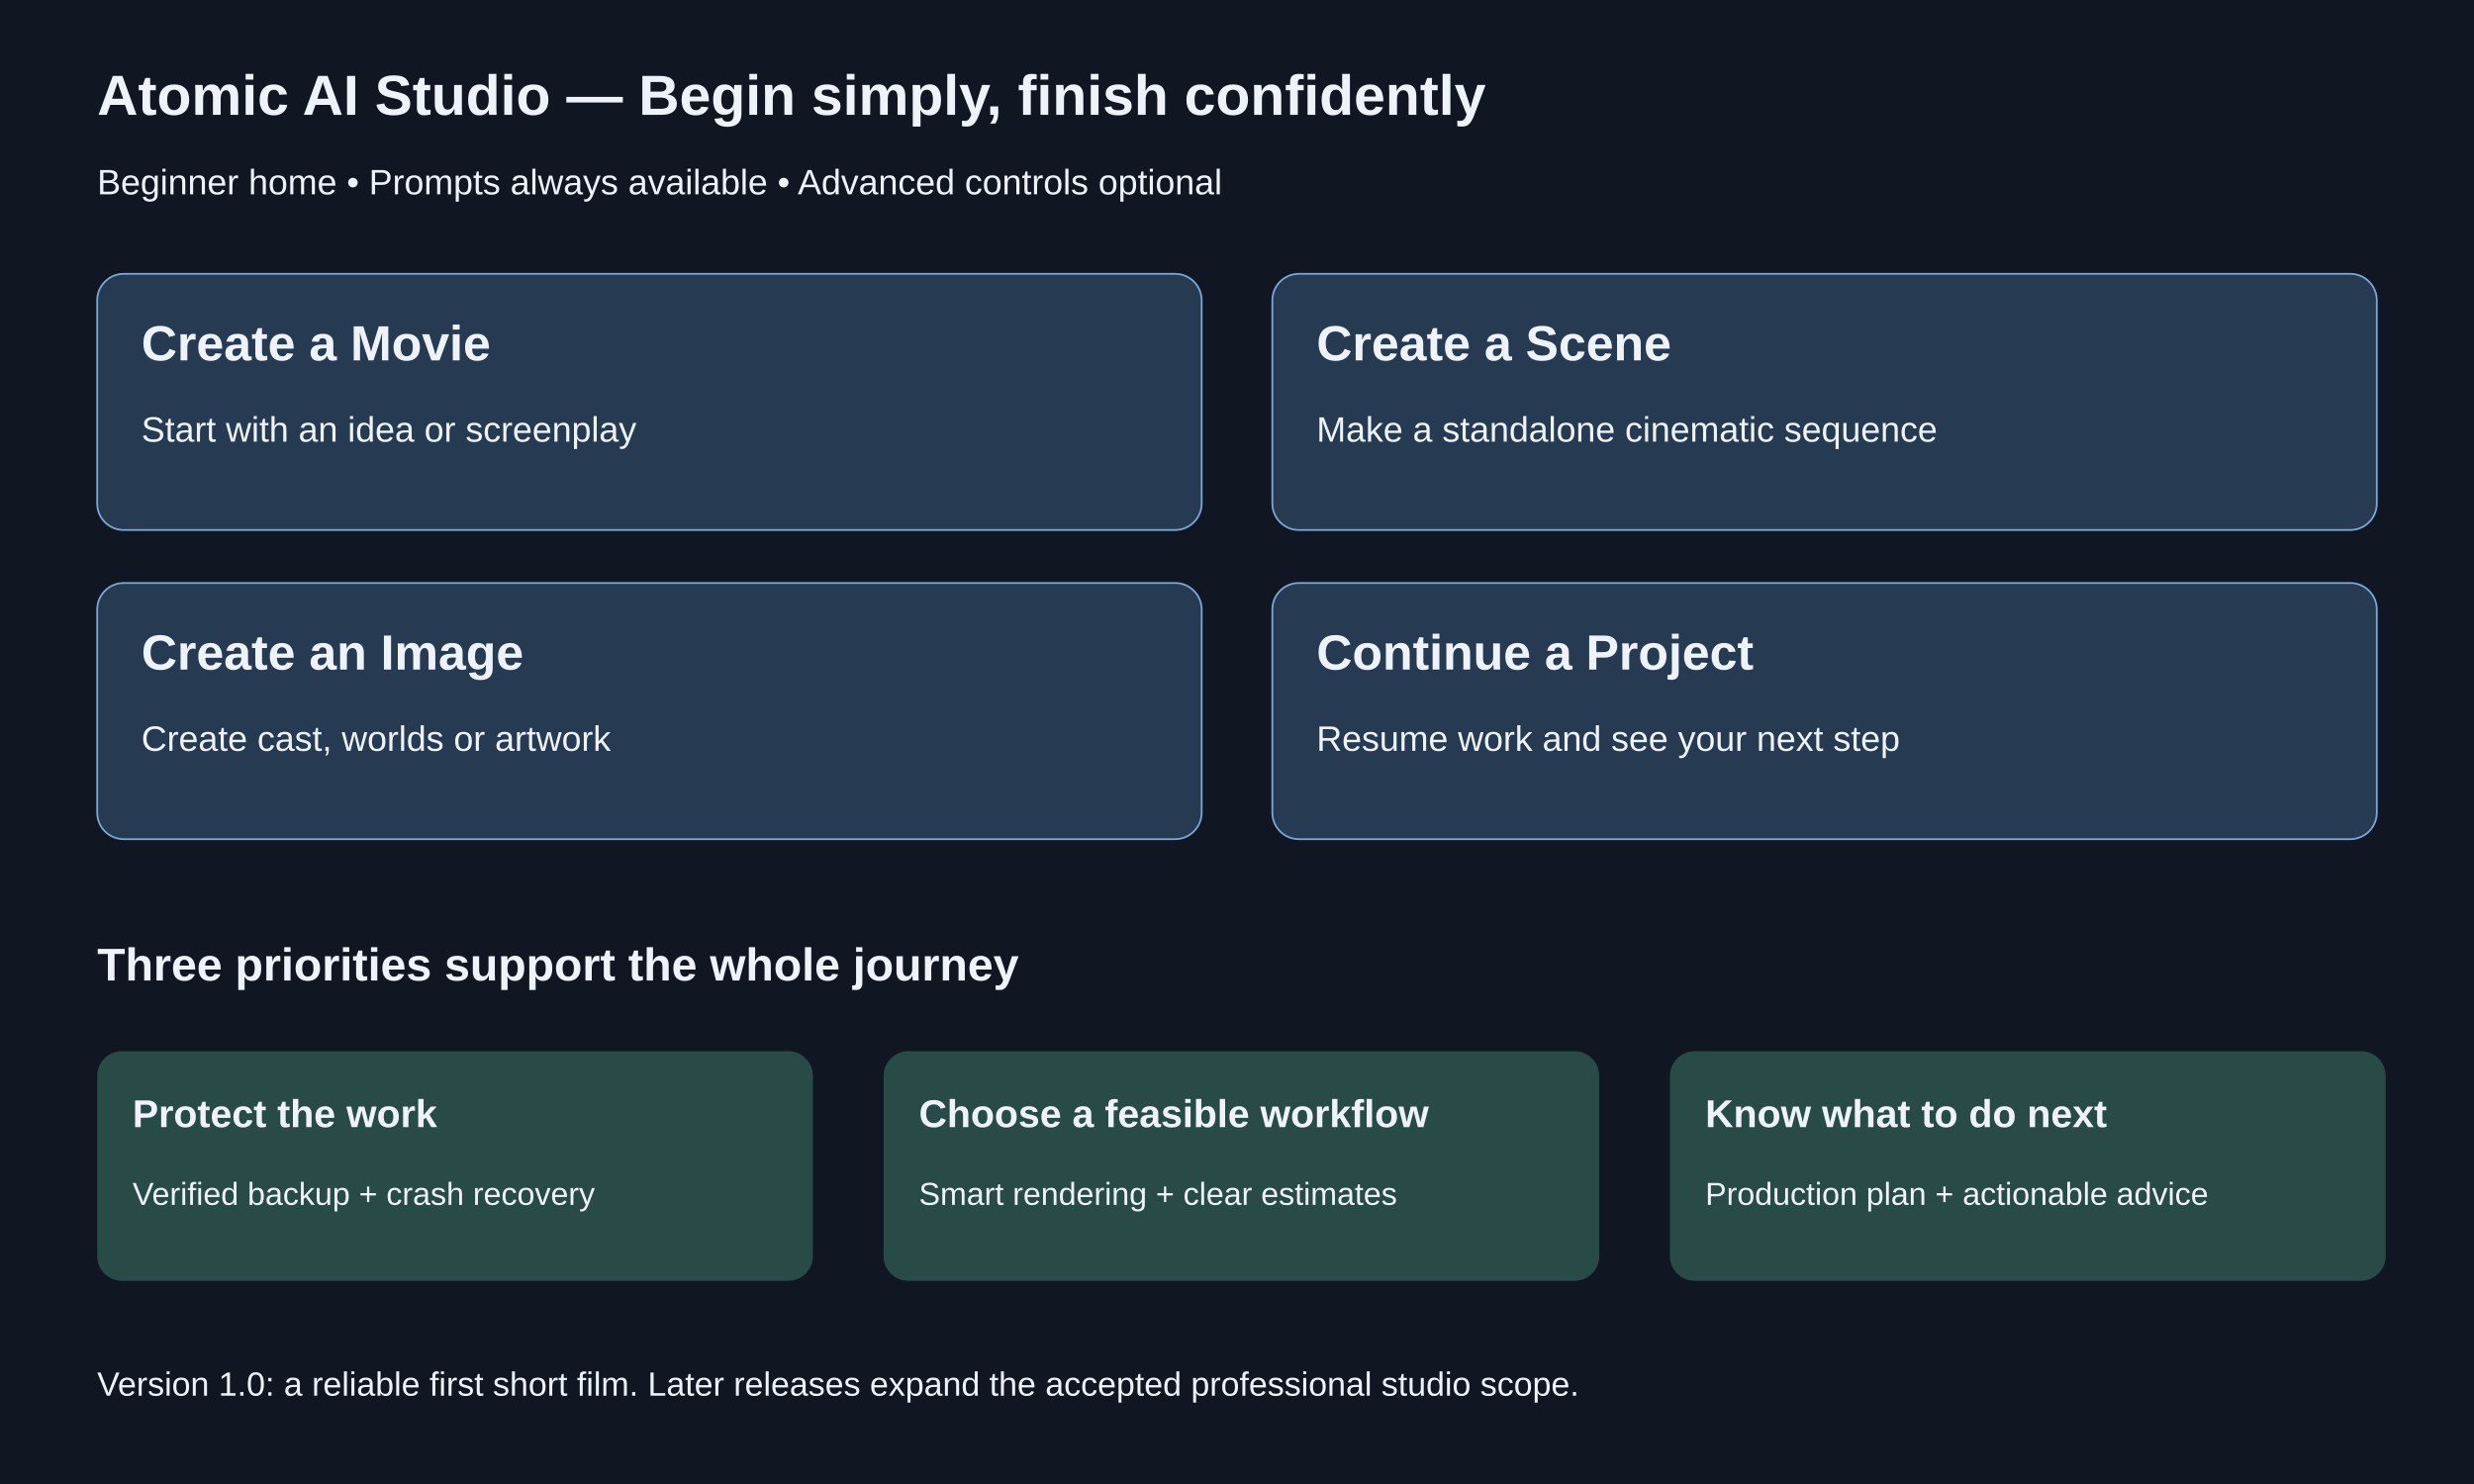
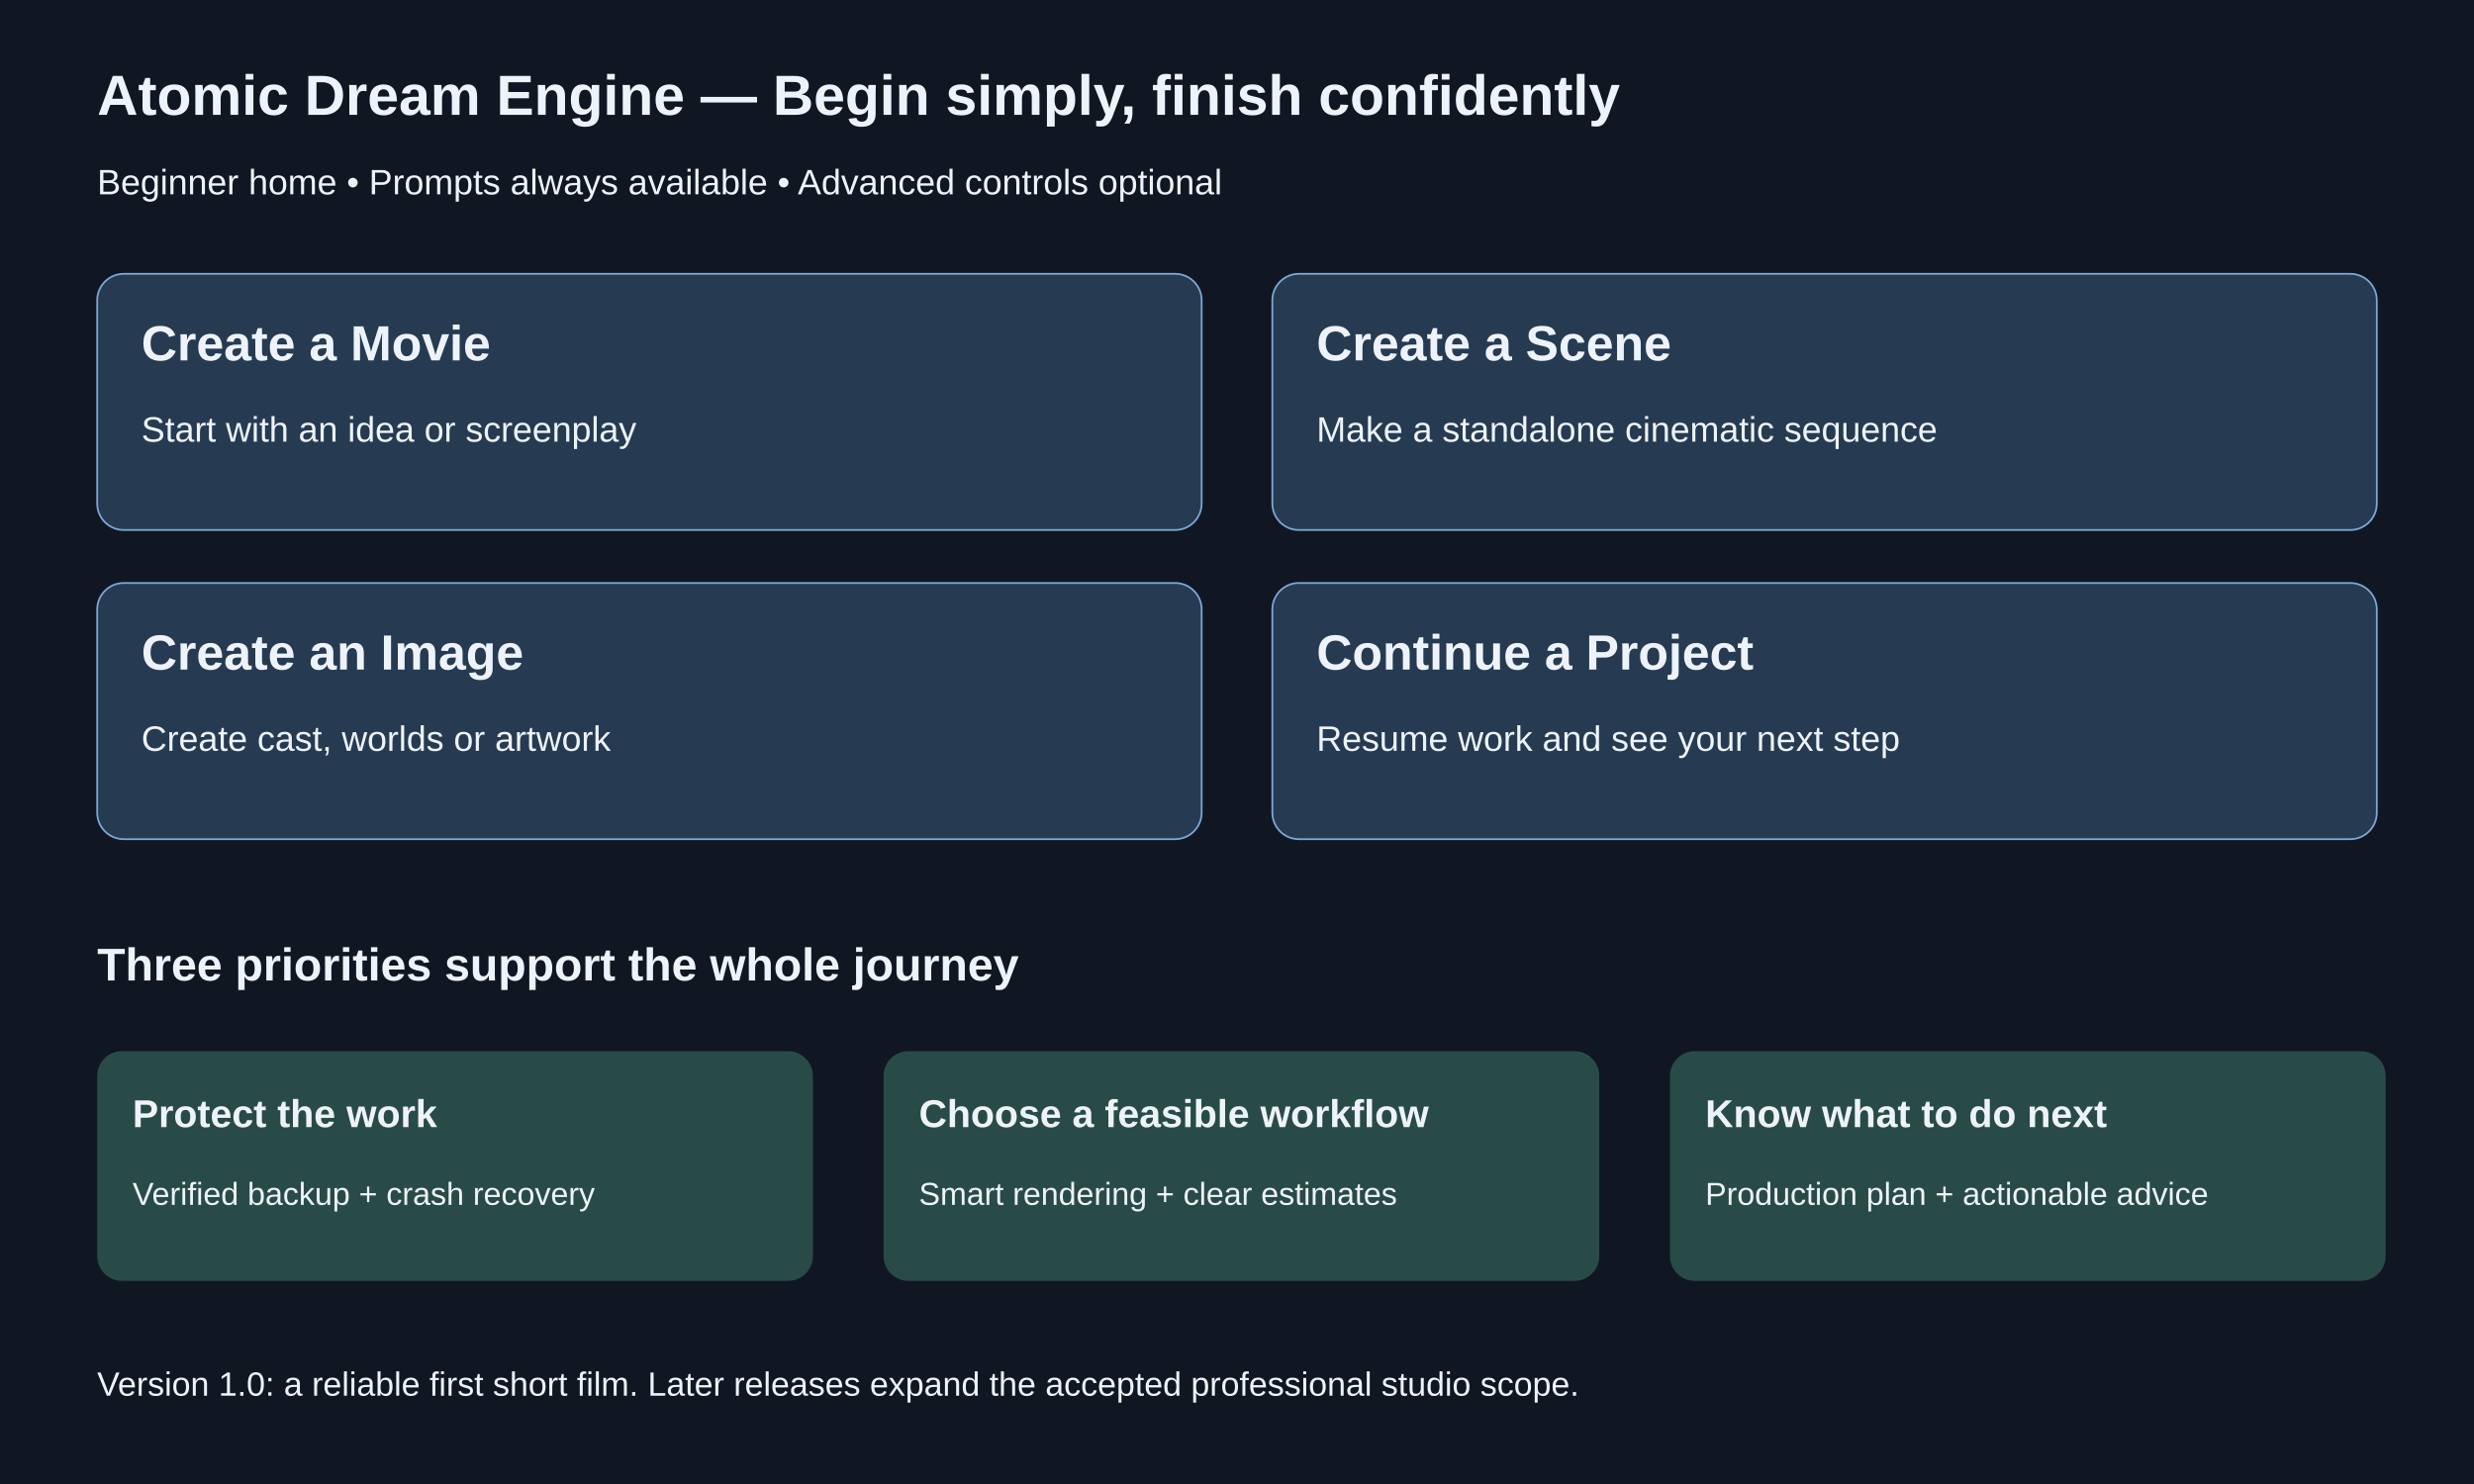
<svg xmlns="http://www.w3.org/2000/svg" width="1400" height="840" viewBox="0 0 1400 840">
  <rect width="1400" height="840" fill="#101722" />
  <g font-family="Arial" fill="#eef3fb">
-     <text x="55" y="65" font-size="32" font-weight="bold">Atomic AI Studio — Begin simply, finish confidently</text>
+     <text x="55" y="65" font-size="32" font-weight="bold">Atomic Dream Engine — Begin simply, finish confidently</text>
    <text x="55" y="110" font-size="20">Beginner home • Prompts always available • Advanced controls optional</text>
    <rect x="55" y="155" width="625" height="145" rx="15" fill="#263b52" stroke="#7ca8d8" />
    <text x="80" y="204" font-size="28" font-weight="bold">Create a Movie</text>
    <text x="80" y="250" font-size="20">Start with an idea or screenplay</text>
    <rect x="720" y="155" width="625" height="145" rx="15" fill="#263b52" stroke="#7ca8d8" />
    <text x="745" y="204" font-size="28" font-weight="bold">Create a Scene</text>
    <text x="745" y="250" font-size="20">Make a standalone cinematic sequence</text>
    <rect x="55" y="330" width="625" height="145" rx="15" fill="#263b52" stroke="#7ca8d8" />
    <text x="80" y="379" font-size="28" font-weight="bold">Create an Image</text>
    <text x="80" y="425" font-size="20">Create cast, worlds or artwork</text>
    <rect x="720" y="330" width="625" height="145" rx="15" fill="#263b52" stroke="#7ca8d8" />
    <text x="745" y="379" font-size="28" font-weight="bold">Continue a Project</text>
    <text x="745" y="425" font-size="20">Resume work and see your next step</text>
    <text x="55" y="555" font-size="26" font-weight="bold">Three priorities support the whole journey</text>
    <rect x="55" y="595" width="405" height="130" rx="14" fill="#284b48" />
    <text x="75" y="638" font-size="22" font-weight="bold">Protect the work</text>
    <text x="75" y="682" font-size="18">Verified backup + crash recovery</text>
    <rect x="500" y="595" width="405" height="130" rx="14" fill="#284b48" />
    <text x="520" y="638" font-size="22" font-weight="bold">Choose a feasible workflow</text>
    <text x="520" y="682" font-size="18">Smart rendering + clear estimates</text>
    <rect x="945" y="595" width="405" height="130" rx="14" fill="#284b48" />
    <text x="965" y="638" font-size="22" font-weight="bold">Know what to do next</text>
    <text x="965" y="682" font-size="18">Production plan + actionable advice</text>
    <text x="55" y="790" font-size="19">Version 1.0: a reliable first short film. Later releases expand the accepted professional studio scope.</text>
  </g>
</svg>
